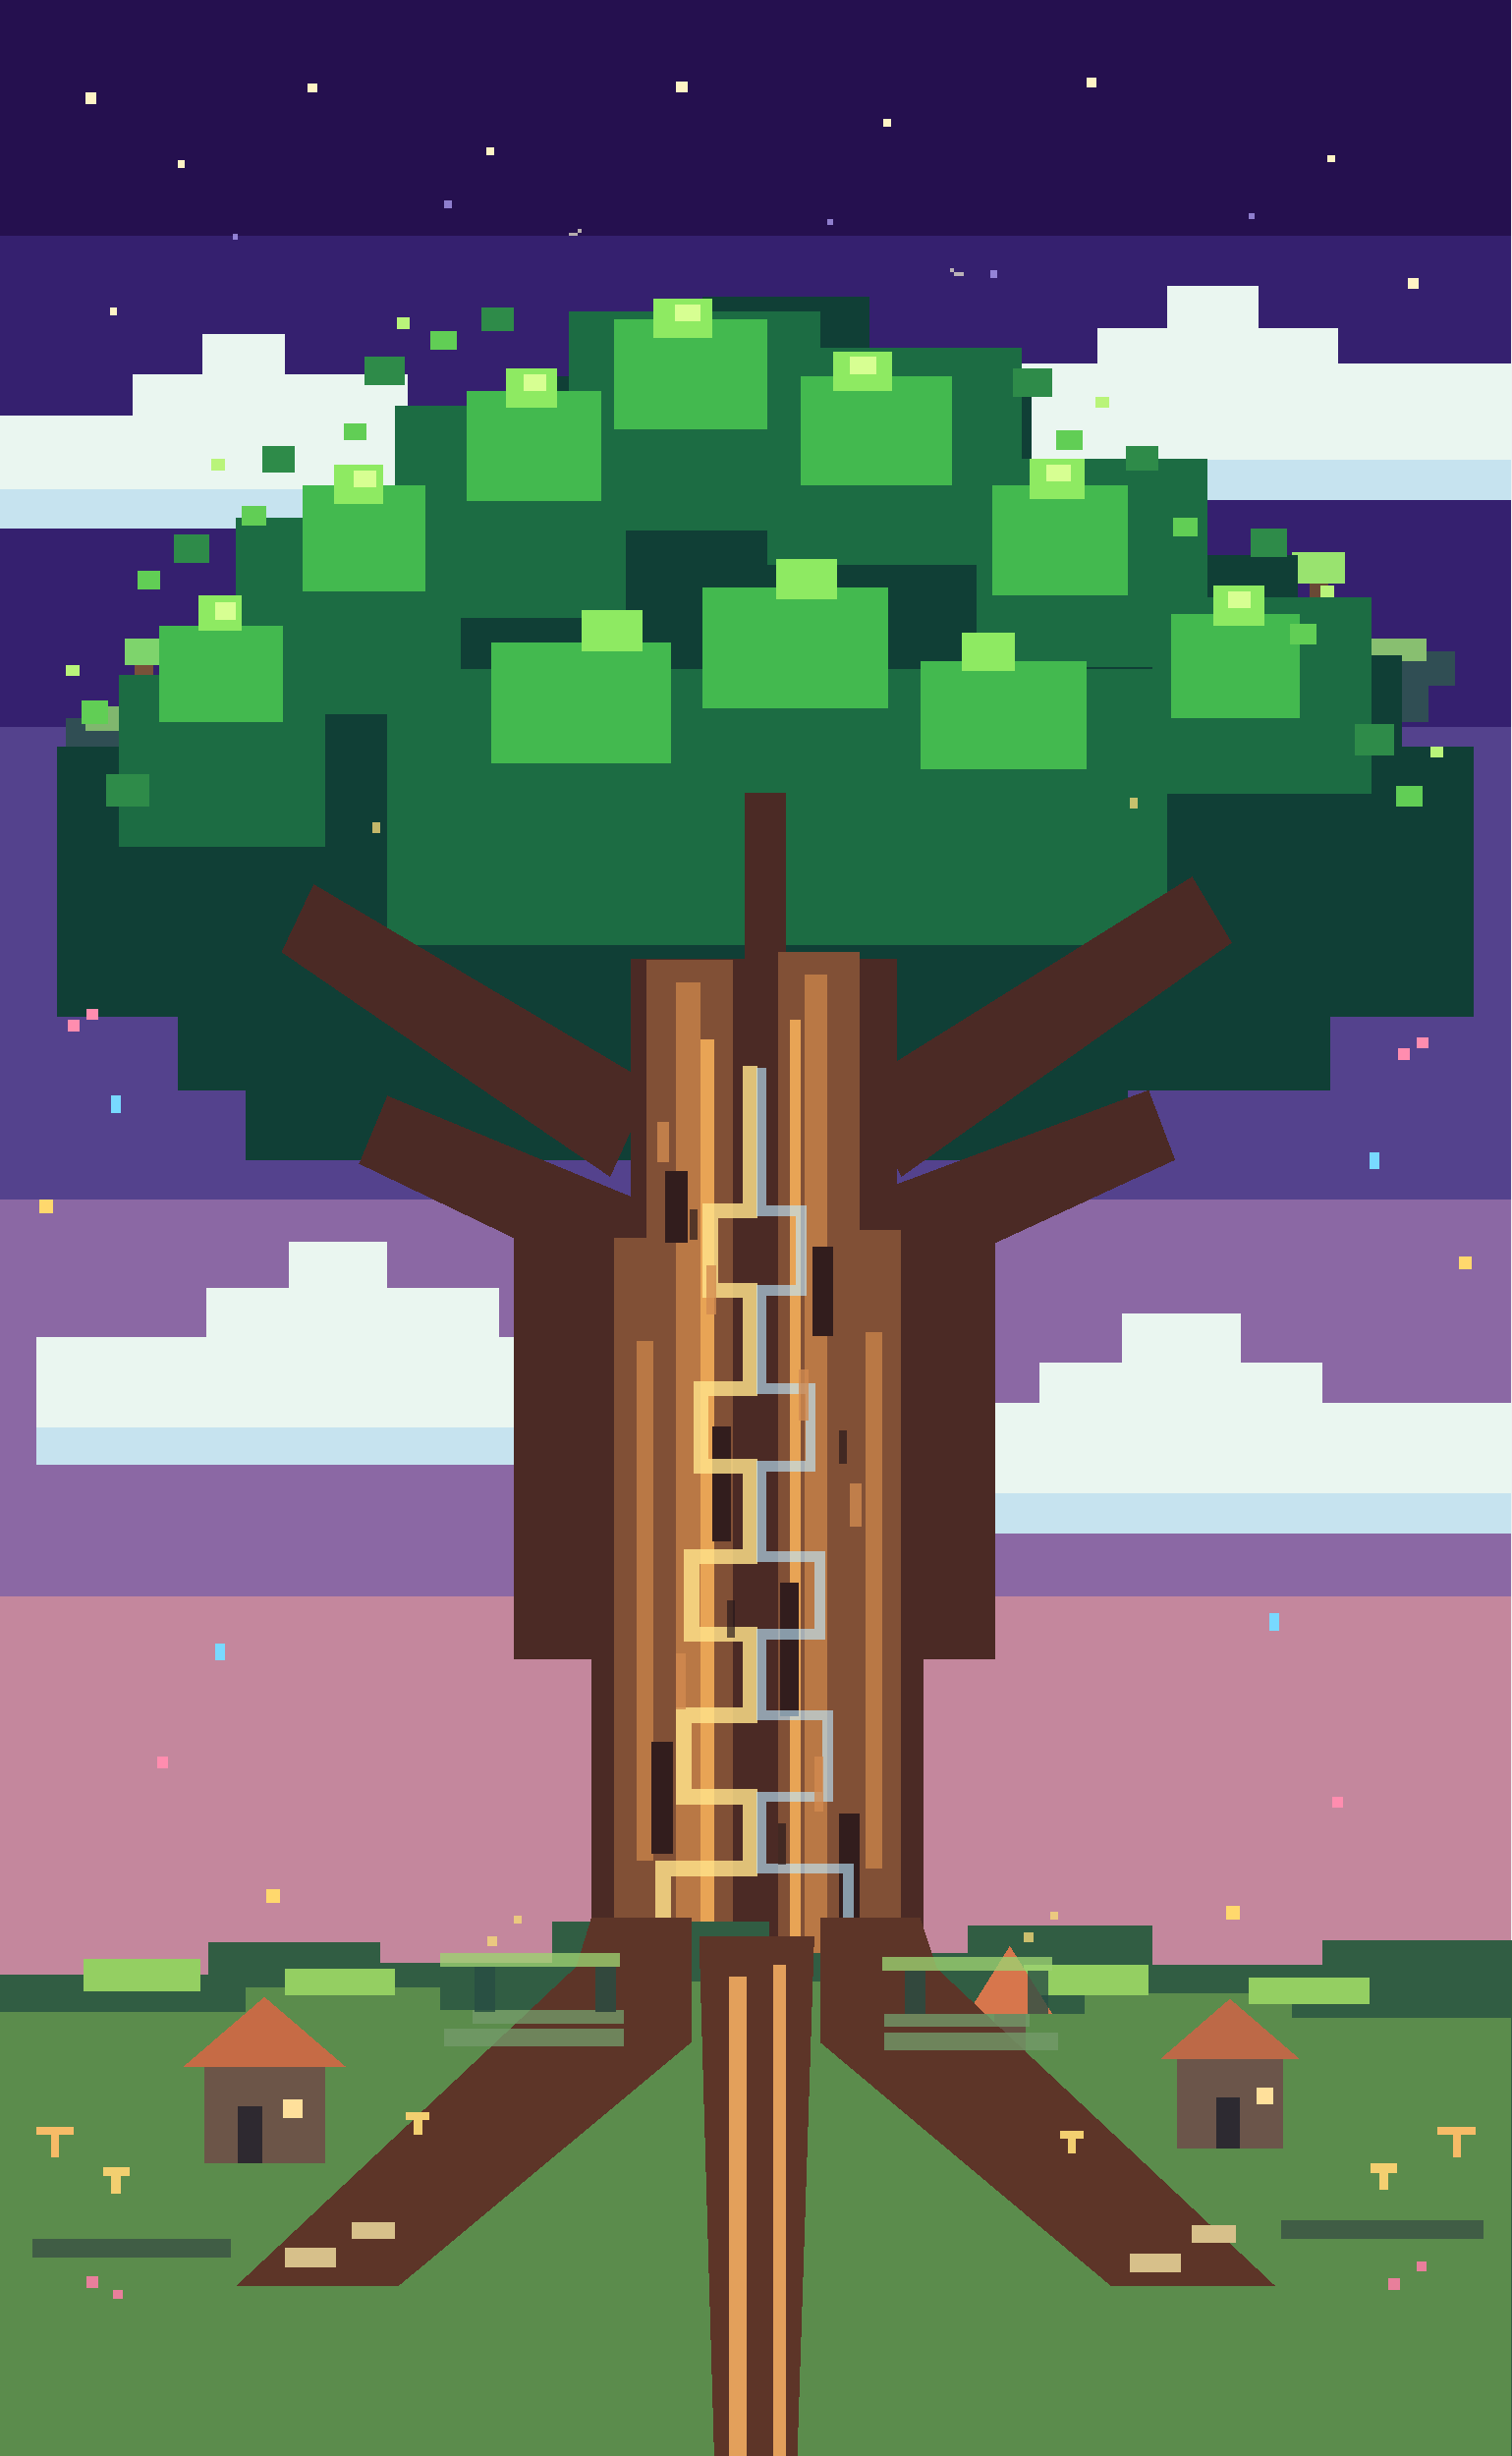
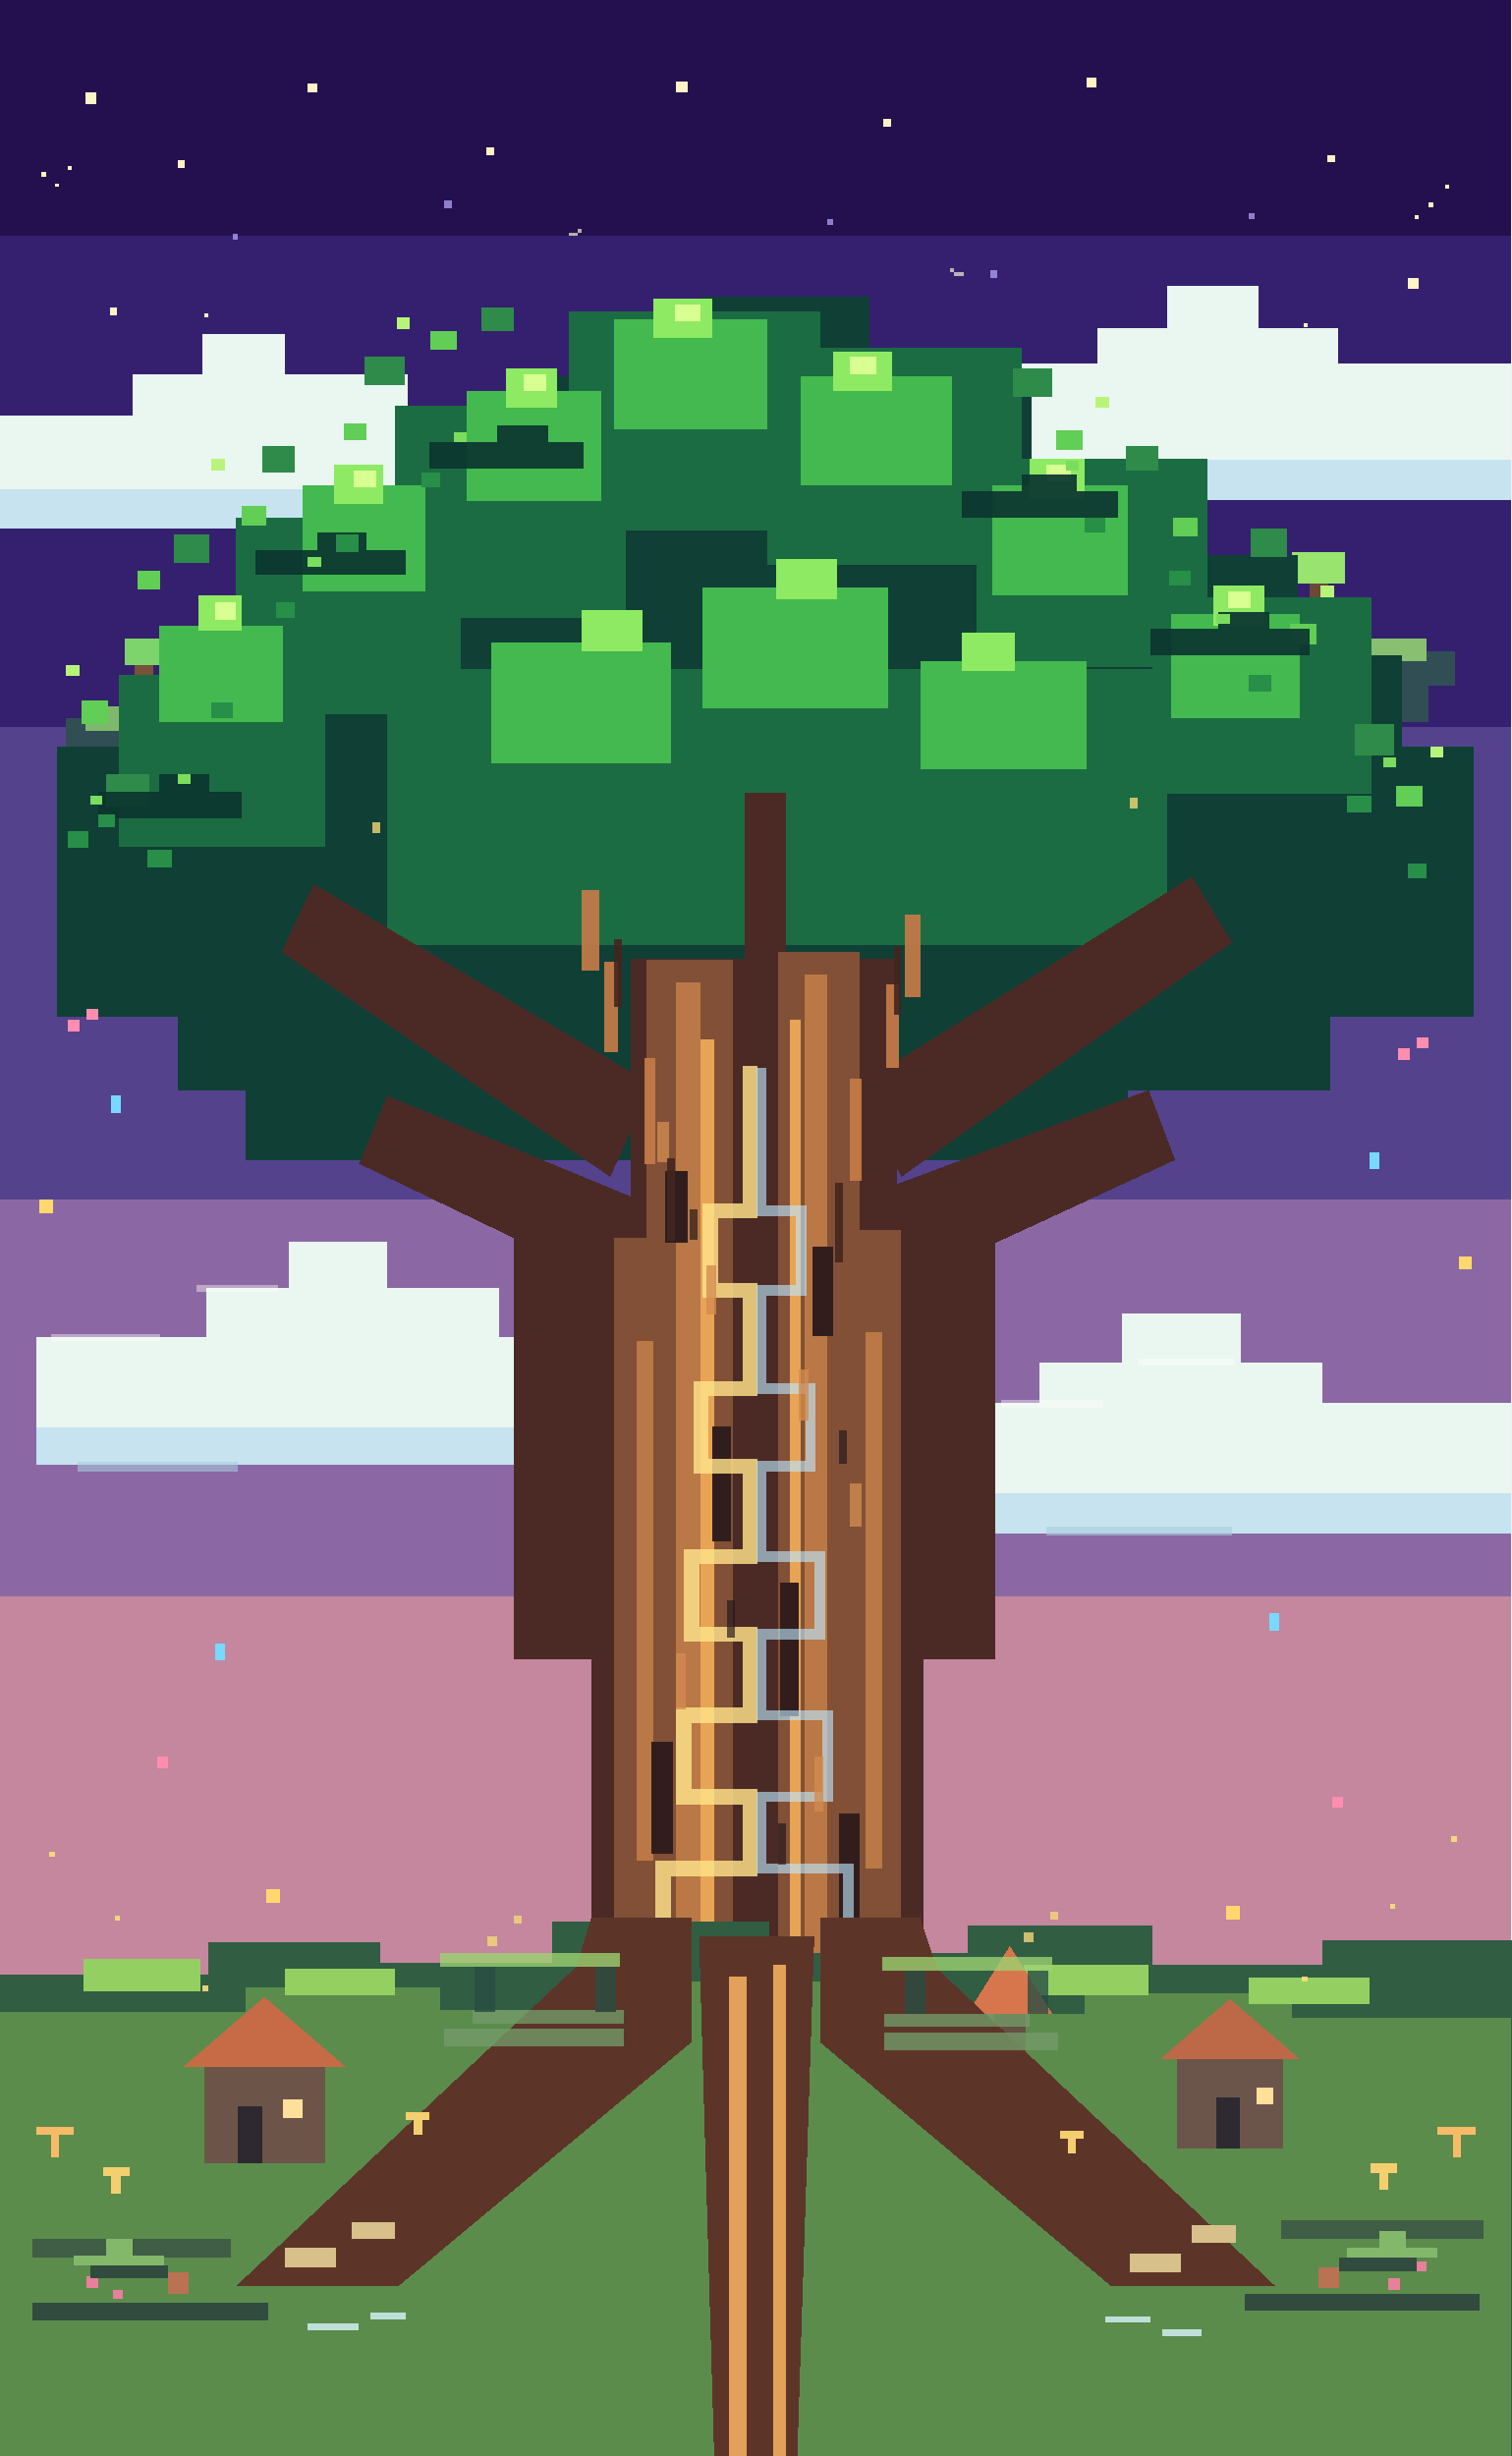
<svg xmlns="http://www.w3.org/2000/svg" viewBox="0 0 1600 2600" role="img" aria-labelledby="title desc" shape-rendering="crispEdges">
  <rect width="1600" height="2600" fill="#25104f" />
  <rect y="250" width="1600" height="520" fill="#35206f" />
  <rect y="770" width="1600" height="500" fill="#54428d" />
  <rect y="1270" width="1600" height="420" fill="#8b68a4" />
  <rect y="1690" width="1600" height="420" fill="#c4879d" />
  <rect y="2110" width="1600" height="490" fill="#e4a379" />
  <g fill="#fff3c5">
    <rect x="90" y="98" width="12" height="12" />
    <rect x="188" y="170" width="8" height="8" />
    <rect x="326" y="88" width="10" height="10" />
    <rect x="515" y="156" width="8" height="8" />
    <rect x="716" y="86" width="12" height="12" />
    <rect x="935" y="126" width="8" height="8" />
    <rect x="1150" y="82" width="11" height="11" />
    <rect x="1405" y="164" width="8" height="8" />
    <rect x="1490" y="294" width="12" height="12" />
    <rect x="116" y="326" width="8" height="8" />
  </g>
  <g fill="#b8a9ff" opacity=".72">
    <rect x="246" y="248" width="6" height="6" />
    <rect x="470" y="212" width="8" height="8" />
    <rect x="876" y="232" width="6" height="6" />
    <rect x="1048" y="286" width="8" height="8" />
    <rect x="1322" y="226" width="6" height="6" />
  </g>
  <g fill="#eaf6f0">
    <path d="M0 440h140v-44h74v-42h88v42h130v44h120v78H0z" />
    <path d="M1050 385h112v-38h74v-44h96v44h84v38h184v102h-550z" />
    <path d="M38 1415h180v-52h88v-48h104v48h118v52h106v96H38z" />
    <path d="M980 1485h120v-42h88v-52h126v52h86v42h200v96H980z" />
  </g>
  <g fill="#c6e3ef">
    <rect x="0" y="518" width="552" height="42" />
    <rect x="1050" y="487" width="550" height="42" />
    <rect x="38" y="1511" width="596" height="40" />
    <rect x="980" y="1581" width="620" height="42" />
  </g>
  <g>
    <path d="M70 760h286v38h-34v34h-54v28H124v-28H92v-34H70z" fill="#304e54" />
    <path d="M90 748h246v26H90z" fill="#80b76e" />
    <rect x="142" y="704" width="20" height="44" fill="#785239" />
    <rect x="132" y="676" width="42" height="28" fill="#7ed46c" />
    <rect x="196" y="716" width="14" height="32" fill="#6f4b36" />
    <rect x="188" y="694" width="32" height="24" fill="#a0e57c" />
    <path d="M1240 690h300v36h-28v38h-62v32h-142v-32h-48v-38h-20z" fill="#304e54" />
    <path d="M1260 676h250v24h-250z" fill="#88bf70" />
    <rect x="1386" y="616" width="20" height="60" fill="#6a4935" />
    <rect x="1368" y="584" width="56" height="34" fill="#99e36f" />
  </g>
  <g fill="#103f36">
    <path d="M60 790h116v-96h112v-106h130v-94h154v-96h172v-84h176v86h172v94h154v94h128v106h110v96h76v286h-152v78h-214v74h-934v-74H188v-78H60z" />
  </g>
  <g fill="#1c6c43">
    <rect x="126" y="714" width="218" height="182" />
    <rect x="250" y="548" width="238" height="208" />
    <rect x="418" y="430" width="244" height="224" />
    <rect x="602" y="330" width="266" height="232" />
    <rect x="812" y="368" width="270" height="230" />
    <rect x="1034" y="486" width="244" height="220" />
    <rect x="1220" y="632" width="232" height="208" />
    <rect x="410" y="708" width="826" height="292" />
  </g>
  <g fill="#43b94f">
    <rect x="168" y="662" width="132" height="102" />
    <rect x="320" y="514" width="130" height="112" />
    <rect x="494" y="414" width="142" height="116" />
    <rect x="650" y="338" width="162" height="116" />
    <rect x="848" y="398" width="160" height="116" />
    <rect x="1050" y="514" width="144" height="116" />
    <rect x="1240" y="650" width="136" height="110" />
    <rect x="520" y="680" width="190" height="128" />
    <rect x="744" y="622" width="196" height="128" />
    <rect x="974" y="700" width="176" height="114" />
  </g>
  <g fill="#8eea62">
    <rect x="210" y="630" width="46" height="38" />
    <rect x="354" y="492" width="52" height="42" />
    <rect x="536" y="390" width="54" height="42" />
    <rect x="692" y="316" width="62" height="42" />
    <rect x="882" y="372" width="62" height="42" />
    <rect x="1090" y="486" width="58" height="42" />
    <rect x="1284" y="620" width="54" height="42" />
    <rect x="616" y="646" width="64" height="44" />
    <rect x="822" y="592" width="64" height="42" />
    <rect x="1018" y="670" width="56" height="40" />
  </g>
  <g fill="#d7ff92">
    <rect x="228" y="638" width="22" height="18" />
    <rect x="374" y="498" width="24" height="18" />
    <rect x="554" y="396" width="24" height="18" />
    <rect x="714" y="322" width="28" height="18" />
    <rect x="900" y="378" width="28" height="18" />
    <rect x="1108" y="492" width="26" height="18" />
    <rect x="1300" y="626" width="24" height="18" />
  </g>
  <g fill="#4b2a25">
    <path d="M668 1015h120v-176h44v176h118v290h104v452h-76v470H626v-470h-82v-452h124z" />
    <path d="M690 1148L332 936l-34 72 348 238z" />
    <path d="M910 1148l352-220 42 70-350 248z" />
    <path d="M700 1280L410 1160l-30 72 300 144z" />
    <path d="M900 1272l316-118 28 74-316 146z" />
  </g>
  <g fill="#815036">
    <rect x="684" y="1016" width="92" height="1110" />
    <rect x="824" y="1008" width="86" height="1118" />
    <rect x="650" y="1310" width="52" height="748" />
    <rect x="900" y="1302" width="54" height="756" />
  </g>
  <g fill="#b97845">
    <rect x="716" y="1040" width="26" height="1060" />
    <rect x="852" y="1032" width="24" height="1080" />
    <rect x="674" y="1420" width="18" height="550" />
    <rect x="916" y="1410" width="18" height="568" />
  </g>
  <g fill="#e8a455">
    <rect x="742" y="1100" width="14" height="950" />
    <rect x="836" y="1080" width="12" height="980" />
  </g>
  <g fill="#321d1d">
    <rect x="704" y="1240" width="24" height="76" />
    <rect x="860" y="1320" width="22" height="94" />
    <rect x="754" y="1510" width="20" height="122" />
    <rect x="826" y="1675" width="20" height="142" />
    <rect x="690" y="1844" width="22" height="118" />
    <rect x="888" y="1920" width="22" height="126" />
  </g>
  <g fill="none" stroke-linecap="square">
    <path d="M756 2218h-72v-72h-54v-90h72v-78h92v-76h-70v-86h70v-86h-62v-82h62v-96h-52v-82h52v-104h-42v-84h42v-146" stroke="#ffe28a" stroke-width="16" opacity=".82" />
    <path d="M846 2218h70v-72h54v-90h-72v-78h-92v-76h70v-86h-70v-86h62v-82h-62v-96h52v-82h-52v-104h42v-84h-42v-146" stroke="#bde8ff" stroke-width="11" opacity=".62" />
  </g>
  <path d="M0 2090h220v-34h182v22h182v-44h230v34h210v-30h196v42h180v-26h220v546H0z" fill="#315d43" />
  <path d="M0 2130h260v-26h206v24h214v-30h254v34h214v-22h220v26h232v464H0z" fill="#5b8c4c" />
  <g fill="#94cf62">
    <rect x="88" y="2074" width="124" height="34" />
    <rect x="302" y="2084" width="116" height="28" />
    <rect x="1084" y="2080" width="132" height="32" />
    <rect x="1322" y="2094" width="128" height="28" />
  </g>
  <g>
    <rect x="216" y="2188" width="128" height="102" fill="#6c5548" />
    <path d="M194 2188h172l-86-74z" fill="#c66b45" />
    <rect x="252" y="2230" width="26" height="60" fill="#2e2930" />
    <rect x="300" y="2222" width="20" height="20" fill="#ffe09b" />
    <rect x="1246" y="2180" width="112" height="94" fill="#6b554a" />
    <path d="M1228 2180h148l-74-64z" fill="#bd6947" />
    <rect x="1288" y="2220" width="24" height="54" fill="#2d2a31" />
    <rect x="1330" y="2210" width="18" height="18" fill="#ffe09b" />
    <rect x="1052" y="2132" width="34" height="158" fill="#655142" />
    <path d="M1024 2132h90l-45-72z" fill="#d7764c" />
    <rect x="1062" y="2166" width="14" height="14" fill="#ffe09b" />
  </g>
  <g fill="#5d3528">
    <path d="M626 2030h106v132L422 2420H250l360-338z" />
    <path d="M868 2030h106l18 54 358 336h-174L868 2162z" />
    <path d="M740 2050h122l-18 550H756z" />
  </g>
  <g fill="#e3a05b">
    <rect x="772" y="2092" width="18" height="508" />
    <rect x="818" y="2080" width="14" height="520" />
  </g>
  <g fill="#f3cf70">
    <rect x="118" y="2304" width="10" height="18" />
    <rect x="109" y="2294" width="28" height="10" />
    <rect x="1460" y="2300" width="10" height="18" />
    <rect x="1451" y="2290" width="28" height="10" />
    <rect x="438" y="2244" width="9" height="16" />
    <rect x="430" y="2236" width="25" height="8" />
    <rect x="1130" y="2264" width="9" height="16" />
    <rect x="1122" y="2256" width="25" height="8" />
  </g>
  <g opacity=".78">
    <g fill="#f6da79">
      <rect x="516" y="2050" width="10" height="10" />
      <rect x="544" y="2028" width="8" height="8" />
      <rect x="1084" y="2046" width="10" height="10" />
      <rect x="1112" y="2024" width="8" height="8" />
      <rect x="394" y="870" width="8" height="12" />
      <rect x="1196" y="844" width="8" height="12" />
    </g>
    <g fill="#739a69">
      <rect x="470" y="2148" width="190" height="18" />
      <rect x="500" y="2128" width="160" height="14" />
      <rect x="936" y="2152" width="184" height="18" />
      <rect x="936" y="2132" width="154" height="14" />
    </g>
    <g fill="#264d42">
      <rect x="502" y="2082" width="22" height="48" />
      <rect x="630" y="2082" width="22" height="48" />
      <rect x="958" y="2086" width="22" height="46" />
      <rect x="1088" y="2086" width="22" height="46" />
    </g>
    <g fill="#9cd271">
      <rect x="466" y="2068" width="190" height="14" />
      <rect x="934" y="2072" width="180" height="14" />
    </g>
  </g>
  <g fill="#f4f0d6" opacity=".7">
    <rect x="602" y="246" width="10" height="4" />
    <rect x="612" y="242" width="4" height="4" />
    <rect x="1010" y="288" width="10" height="4" />
    <rect x="1006" y="284" width="4" height="4" />
  </g>
-   <g id="refinement-heaven-20261003">\n
-   <g fill="#2e8b49">
+   <g id="refinement-heaven-20261003">
+     <g fill="#2e8b49">
      <rect x="112" y="820" width="46" height="34" />
      <rect x="184" y="566" width="38" height="30" />
      <rect x="278" y="472" width="34" height="28" />
      <rect x="386" y="378" width="42" height="30" />
      <rect x="510" y="326" width="34" height="24" />
      <rect x="1072" y="390" width="42" height="30" />
      <rect x="1192" y="472" width="34" height="26" />
      <rect x="1324" y="560" width="38" height="30" />
      <rect x="1434" y="766" width="42" height="34" />
    </g>
    <g fill="#61ce55">
      <rect x="86" y="742" width="28" height="24" />
      <rect x="146" y="604" width="24" height="20" />
      <rect x="256" y="536" width="26" height="20" />
      <rect x="364" y="448" width="24" height="18" />
      <rect x="456" y="350" width="28" height="20" />
      <rect x="1118" y="456" width="28" height="20" />
      <rect x="1242" y="548" width="26" height="20" />
      <rect x="1366" y="660" width="28" height="22" />
      <rect x="1478" y="832" width="28" height="22" />
    </g>
    <g fill="#b9f47a">
      <rect x="70" y="704" width="14" height="12" />
      <rect x="224" y="486" width="14" height="12" />
      <rect x="420" y="336" width="14" height="12" />
      <rect x="1160" y="420" width="14" height="12" />
      <rect x="1398" y="620" width="14" height="12" />
      <rect x="1514" y="790" width="14" height="12" />
    </g>
    <g>
      <g fill="#ff8daf">
        <rect x="72" y="1080" width="12" height="12" />
        <rect x="92" y="1068" width="12" height="12" />
        <rect x="1480" y="1110" width="12" height="12" />
        <rect x="1500" y="1098" width="12" height="12" />
        <rect x="166" y="1860" width="12" height="12" />
        <rect x="1410" y="1902" width="12" height="12" />
      </g>
      <g fill="#78d9ff">
        <rect x="118" y="1160" width="10" height="18" />
        <rect x="1450" y="1220" width="10" height="18" />
        <rect x="228" y="1740" width="10" height="18" />
        <rect x="1344" y="1708" width="10" height="18" />
      </g>
      <g fill="#ffd86d">
        <rect x="42" y="1270" width="14" height="14" />
        <rect x="1544" y="1330" width="14" height="14" />
        <rect x="282" y="2000" width="14" height="14" />
        <rect x="1298" y="2018" width="14" height="14" />
      </g>
    </g>
    <g fill="#d28b4f" opacity=".78">
      <rect x="696" y="1188" width="12" height="42" />
      <rect x="748" y="1340" width="10" height="52" />
      <rect x="846" y="1450" width="10" height="54" />
      <rect x="900" y="1570" width="12" height="46" />
      <rect x="716" y="1750" width="10" height="60" />
      <rect x="862" y="1860" width="10" height="58" />
    </g>
    <g fill="#24171a" opacity=".68">
      <rect x="730" y="1280" width="8" height="32" />
      <rect x="888" y="1514" width="8" height="36" />
      <rect x="770" y="1694" width="8" height="40" />
      <rect x="824" y="1930" width="8" height="44" />
    </g>
    <g fill="#405d45">
      <rect x="34" y="2370" width="210" height="20" />
      <rect x="1356" y="2350" width="214" height="20" />
    </g>
    <g fill="#d7c08a">
      <rect x="302" y="2380" width="54" height="20" />
      <rect x="372" y="2352" width="46" height="18" />
      <rect x="1196" y="2386" width="54" height="20" />
      <rect x="1262" y="2356" width="46" height="18" />
    </g>
    <g fill="#f7bb67">
      <rect x="54" y="2260" width="8" height="24" />
      <rect x="38" y="2252" width="40" height="8" />
      <rect x="1538" y="2260" width="8" height="24" />
      <rect x="1522" y="2252" width="40" height="8" />
    </g>
    <g fill="#e87f9b">
      <rect x="92" y="2410" width="12" height="12" />
      <rect x="120" y="2424" width="10" height="10" />
      <rect x="1470" y="2412" width="12" height="12" />
      <rect x="1500" y="2394" width="10" height="10" />
    </g>
  </g>
+   <g id="refinement-heaven-20261003e">
+     <g fill="#0b352f" opacity=".92">
+       <path d="M104 838h64v-18h54v18h34v28h-152z" />
+       <path d="M270 582h66v-18h52v18h42v26H270z" />
+       <path d="M454 468h72v-18h54v18h38v28H454z" />
+       <path d="M1018 520h64v-18h58v18h44v28h-166z" />
+       <path d="M1218 666h72v-18h54v18h42v28h-168z" />
+     </g>
+     <g fill="#278f48">
+       <rect x="72" y="880" width="22" height="18" />
+       <rect x="104" y="862" width="18" height="14" />
+       <rect x="156" y="900" width="26" height="18" />
+       <rect x="224" y="744" width="22" height="16" />
+       <rect x="292" y="638" width="20" height="16" />
+       <rect x="356" y="566" width="24" height="18" />
+       <rect x="446" y="500" width="20" height="16" />
+       <rect x="1148" y="548" width="22" height="16" />
+       <rect x="1238" y="604" width="22" height="16" />
+       <rect x="1322" y="714" width="24" height="18" />
+       <rect x="1426" y="842" width="26" height="18" />
+       <rect x="1490" y="914" width="20" height="16" />
+     </g>
+     <g fill="#7bdd5e">
+       <rect x="96" y="842" width="12" height="10" />
+       <rect x="188" y="820" width="14" height="10" />
+       <rect x="326" y="590" width="14" height="10" />
+       <rect x="480" y="458" width="14" height="10" />
+       <rect x="1128" y="488" width="14" height="10" />
+       <rect x="1288" y="650" width="14" height="10" />
+       <rect x="1464" y="802" width="14" height="10" />
+     </g>
+     <g fill="#c47b48" opacity=".92">
+       <rect x="616" y="942" width="18" height="86" />
+       <rect x="640" y="1018" width="14" height="96" />
+       <rect x="958" y="968" width="16" height="88" />
+       <rect x="938" y="1042" width="14" height="88" />
+       <rect x="682" y="1120" width="12" height="112" />
+       <rect x="900" y="1142" width="12" height="108" />
+     </g>
+     <g fill="#44251f" opacity=".9">
+       <rect x="650" y="994" width="8" height="72" />
+       <rect x="946" y="1002" width="8" height="72" />
+       <rect x="706" y="1226" width="8" height="88" />
+       <rect x="884" y="1252" width="8" height="84" />
+     </g>
+     <g fill="#ffffff" opacity=".42">
+       <rect x="54" y="1412" width="116" height="8" />
+       <rect x="208" y="1360" width="86" height="8" />
+       <rect x="1060" y="1482" width="108" height="8" />
+       <rect x="1204" y="1438" width="102" height="8" />
+     </g>
+     <g fill="#a8ccdc" opacity=".58">
+       <rect x="82" y="1548" width="170" height="10" />
+       <rect x="1108" y="1616" width="196" height="10" />
+     </g>
+     <g fill="#fdf2bd">
+       <rect x="44" y="182" width="5" height="5" />
+       <rect x="58" y="194" width="4" height="4" />
+       <rect x="72" y="176" width="4" height="4" />
+       <rect x="1512" y="214" width="5" height="5" />
+       <rect x="1498" y="228" width="4" height="4" />
+       <rect x="1530" y="196" width="4" height="4" />
+       <rect x="216" y="332" width="4" height="4" />
+       <rect x="1380" y="342" width="4" height="4" />
+     </g>
+     <g fill="#314b3f">
+       <rect x="34" y="2438" width="250" height="18" />
+       <rect x="1318" y="2428" width="248" height="18" />
+       <rect x="96" y="2398" width="82" height="14" />
+       <rect x="1418" y="2390" width="82" height="14" />
+     </g>
+     <g fill="#83b86b">
+       <path d="M78 2388h34v-18h28v18h34v10H78z" />
+       <path d="M1426 2380h34v-18h28v18h34v10h-96z" />
+     </g>
+     <g fill="#b97252">
+       <rect x="178" y="2406" width="22" height="22" />
+       <rect x="1396" y="2400" width="22" height="22" />
+     </g>
+     <g fill="#cfeef0" opacity=".86">
+       <rect x="326" y="2460" width="54" height="7" />
+       <rect x="392" y="2448" width="38" height="7" />
+       <rect x="1170" y="2452" width="48" height="7" />
+       <rect x="1230" y="2466" width="42" height="7" />
+     </g>
+     <g fill="#f8df7c" opacity=".9">
+       <rect x="52" y="1960" width="6" height="6" />
+       <rect x="122" y="2028" width="5" height="5" />
+       <rect x="214" y="2102" width="6" height="6" />
+       <rect x="1536" y="1944" width="6" height="6" />
+       <rect x="1472" y="2016" width="5" height="5" />
+       <rect x="1378" y="2092" width="6" height="6" />
+     </g>
+   </g>
</svg>
